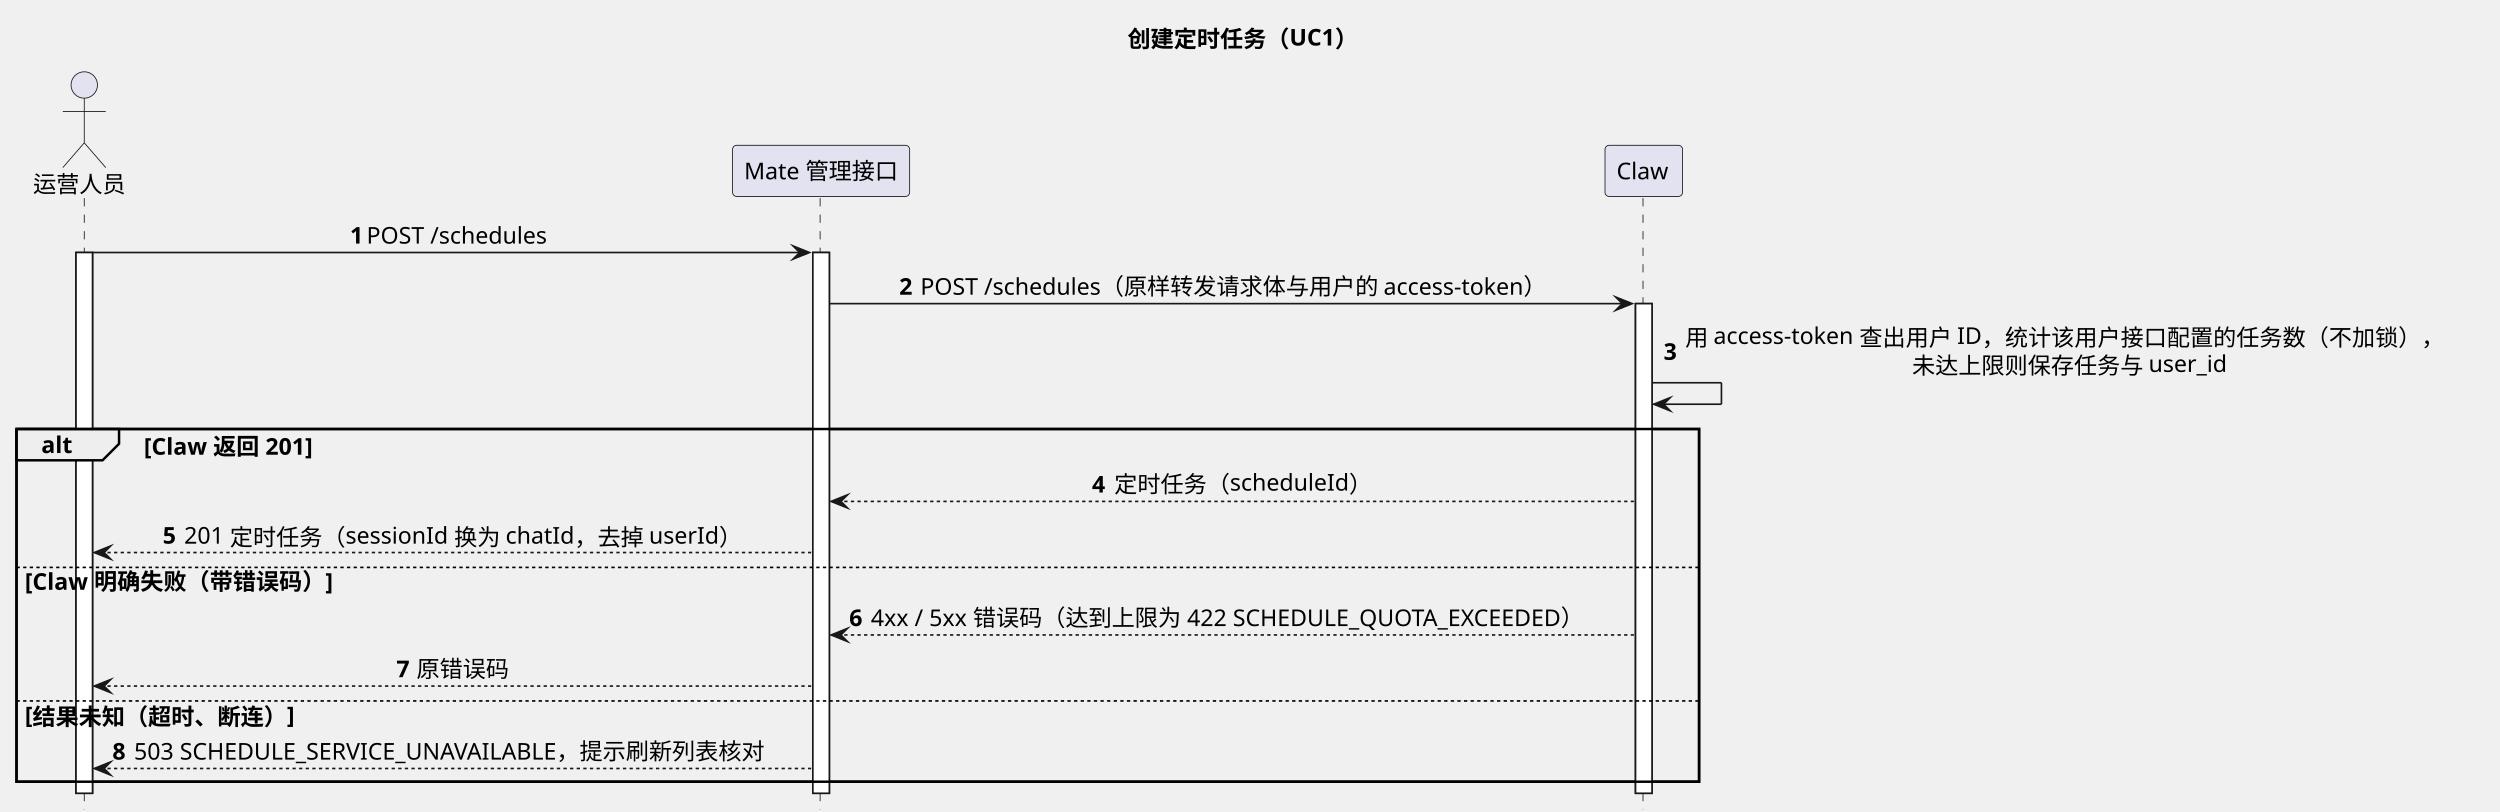
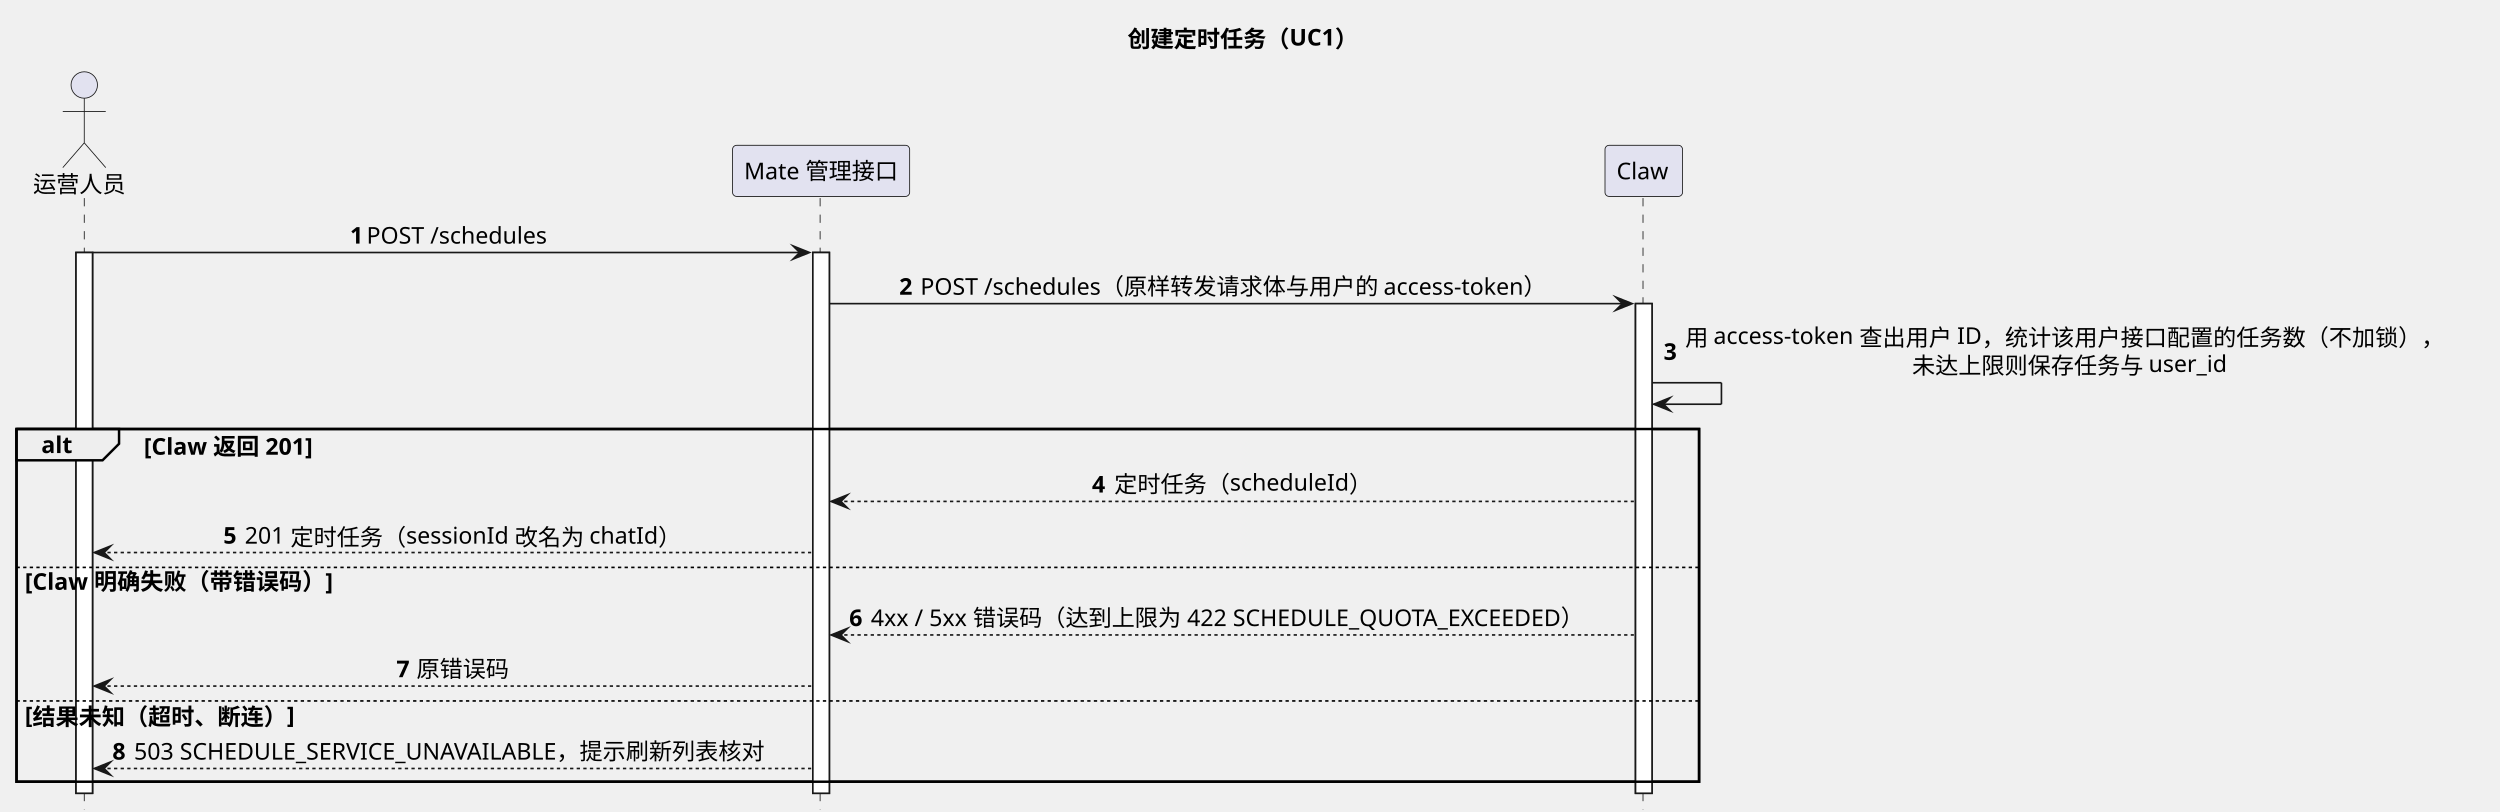
<svg xmlns="http://www.w3.org/2000/svg" contentStyleType="text/css" data-diagram-type="SEQUENCE" height="491px" preserveAspectRatio="none" style="width:1513px;height:491px;background:#FFFFFF;" version="1.1" viewBox="0 0 1513 491" width="1513px" zoomAndPan="magnify">
  <defs />
  <g>
-     <g class="title" data-source-line="51">
+     <g class="title" data-source-line="49">
      <text fill="#000000" font-family="sans-serif" font-size="14" font-weight="700" lengthAdjust="spacing" textLength="142.14" x="682.359" y="28.562">创建定时任务（UC1）</text>
    </g>
    <g>
      <rect fill="#FFFFFF" height="327.273" style="stroke:#181818;stroke-width:1;" width="10" x="46" y="152.818" />
    </g>
    <g>
      <rect fill="#FFFFFF" height="327.273" style="stroke:#181818;stroke-width:1;" width="10" x="491.928" y="152.818" />
    </g>
    <g>
      <rect fill="#FFFFFF" height="296.334" style="stroke:#181818;stroke-width:1;" width="10" x="989.815" y="183.758" />
    </g>
    <rect fill="none" height="213.455" style="stroke:#000000;stroke-width:1.5;" width="1018.283" x="10" y="259.637" />
-     <g class="participant-lifeline" data-entity-uid="part1" data-qualified-name="Operator" data-source-line="56" id="part1-lifeline">
+     <g class="participant-lifeline" data-entity-uid="part1" data-qualified-name="Operator" data-source-line="54" id="part1-lifeline">
      <g>
        <rect fill="#000000" fill-opacity="0" height="370.213" width="8" x="47" y="119.879" />
        <line style="stroke:#181818;stroke-width:0.5;stroke-dasharray:5,5;" x1="51" x2="51" y1="119.879" y2="490.092" />
      </g>
    </g>
-     <g class="participant-lifeline" data-entity-uid="part2" data-qualified-name="Mate" data-source-line="57" id="part2-lifeline">
+     <g class="participant-lifeline" data-entity-uid="part2" data-qualified-name="Mate" data-source-line="55" id="part2-lifeline">
      <g>
        <rect fill="#000000" fill-opacity="0" height="370.213" width="8" x="492.928" y="119.879" />
        <line style="stroke:#181818;stroke-width:0.5;stroke-dasharray:5,5;" x1="496.334" x2="496.334" y1="119.879" y2="490.092" />
      </g>
    </g>
-     <g class="participant-lifeline" data-entity-uid="part3" data-qualified-name="Claw" data-source-line="58" id="part3-lifeline">
+     <g class="participant-lifeline" data-entity-uid="part3" data-qualified-name="Claw" data-source-line="56" id="part3-lifeline">
      <g>
        <rect fill="#000000" fill-opacity="0" height="370.213" width="8" x="990.815" y="119.879" />
        <line style="stroke:#181818;stroke-width:0.5;stroke-dasharray:5,5;" x1="994.348" x2="994.348" y1="119.879" y2="490.092" />
      </g>
    </g>
-     <g class="participant participant-head" data-entity-uid="part1" data-qualified-name="Operator" data-source-line="56" id="part1-head">
+     <g class="participant participant-head" data-entity-uid="part1" data-qualified-name="Operator" data-source-line="54" id="part1-head">
      <text fill="#000000" font-family="sans-serif" font-size="14" lengthAdjust="spacing" textLength="56" x="20" y="116.502">运营人员</text>
      <ellipse cx="51" cy="51.44" fill="#E2E2F0" rx="8" ry="8" style="stroke:#181818;stroke-width:0.5;" />
      <path d="M51,59.44 L51,86.439 M38,67.439 L64,67.439 M51,86.439 L38,101.439 M51,86.439 L64,101.439" fill="none" style="stroke:#181818;stroke-width:0.5;" />
    </g>
-     <g class="participant participant-head" data-entity-uid="part2" data-qualified-name="Mate" data-source-line="57" id="part2-head">
+     <g class="participant participant-head" data-entity-uid="part2" data-qualified-name="Mate" data-source-line="55" id="part2-head">
      <rect fill="#E2E2F0" height="30.939" rx="2.5" ry="2.5" style="stroke:#181818;stroke-width:0.5;" width="107.188" x="443.334" y="87.939" />
      <text fill="#000000" font-family="sans-serif" font-size="14" lengthAdjust="spacing" textLength="93.188" x="450.334" y="108.502">Mate 管理接口</text>
    </g>
-     <g class="participant participant-head" data-entity-uid="part3" data-qualified-name="Claw" data-source-line="58" id="part3-head">
+     <g class="participant participant-head" data-entity-uid="part3" data-qualified-name="Claw" data-source-line="56" id="part3-head">
      <rect fill="#E2E2F0" height="30.939" rx="2.5" ry="2.5" style="stroke:#181818;stroke-width:0.5;" width="46.935" x="971.348" y="87.939" />
      <text fill="#000000" font-family="sans-serif" font-size="14" lengthAdjust="spacing" textLength="32.935" x="978.348" y="108.502">Claw</text>
    </g>
    <g>
      <rect fill="#FFFFFF" height="327.273" style="stroke:#181818;stroke-width:1;" width="10" x="46" y="152.818" />
    </g>
    <g>
      <rect fill="#FFFFFF" height="327.273" style="stroke:#181818;stroke-width:1;" width="10" x="491.928" y="152.818" />
    </g>
    <g>
      <rect fill="#FFFFFF" height="296.334" style="stroke:#181818;stroke-width:1;" width="10" x="989.815" y="183.758" />
    </g>
-     <g class="message" data-entity-1="part1" data-entity-2="part2" data-source-line="60" id="msg1">
+     <g class="message" data-entity-1="part1" data-entity-2="part2" data-source-line="58" id="msg1">
      <polygon fill="#181818" points="479.928,148.818,489.928,152.818,479.928,156.818,483.928,152.818" style="stroke:#181818;stroke-width:1;stroke-linejoin:miter;stroke-miterlimit:10;" />
      <line style="stroke:#181818;stroke-width:1;" x1="56" x2="485.928" y1="152.818" y2="152.818" />
      <text fill="#000000" font-family="sans-serif" font-size="14" font-weight="700" lengthAdjust="spacing" textLength="6.036" x="211.811" y="147.441">1</text>
      <text fill="#000000" font-family="sans-serif" font-size="14" lengthAdjust="spacing" textLength="114.269" x="221.847" y="147.441">POST /schedules</text>
    </g>
-     <g class="message" data-entity-1="part2" data-entity-2="part3" data-source-line="62" id="msg2">
+     <g class="message" data-entity-1="part2" data-entity-2="part3" data-source-line="60" id="msg2">
      <polygon fill="#181818" points="977.815,179.758,987.815,183.758,977.815,187.758,981.815,183.758" style="stroke:#181818;stroke-width:1;stroke-linejoin:miter;stroke-miterlimit:10;" />
      <line style="stroke:#181818;stroke-width:1;" x1="501.928" x2="983.815" y1="183.758" y2="183.758" />
      <text fill="#000000" font-family="sans-serif" font-size="14" font-weight="700" lengthAdjust="spacing" textLength="8.818" x="544.194" y="178.381">2</text>
      <text fill="#000000" font-family="sans-serif" font-size="14" lengthAdjust="spacing" textLength="390.537" x="557.012" y="178.381">POST /schedules（原样转发请求体与用户的 access-token）</text>
    </g>
-     <g class="message" data-entity-1="part3" data-entity-2="part3" data-source-line="63" id="msg3">
+     <g class="message" data-entity-1="part3" data-entity-2="part3" data-source-line="61" id="msg3">
      <line style="stroke:#181818;stroke-width:1;" x1="999.815" x2="1041.815" y1="231.637" y2="231.637" />
      <line style="stroke:#181818;stroke-width:1;" x1="1041.815" x2="1041.815" y1="231.637" y2="244.637" />
      <line style="stroke:#181818;stroke-width:1;" x1="1000.815" x2="1041.815" y1="244.637" y2="244.637" />
      <polygon fill="#181818" points="1010.815,240.637,1000.815,244.637,1010.815,248.637,1006.815,244.637" style="stroke:#181818;stroke-width:1;stroke-linejoin:miter;stroke-miterlimit:10;" />
      <text fill="#000000" font-family="sans-serif" font-size="14" font-weight="700" lengthAdjust="spacing" textLength="9.037" x="1006.815" y="217.79">3</text>
      <text fill="#000000" font-family="sans-serif" font-size="14" lengthAdjust="spacing" textLength="466.006" x="1019.852" y="209.32">用 access-token 查出用户 ID，统计该用户接口配置的任务数（不加锁），</text>
      <text fill="#000000" font-family="sans-serif" font-size="14" lengthAdjust="spacing" textLength="191.386" x="1157.163" y="226.26">未达上限则保存任务与 user_id</text>
    </g>
    <path d="M10,259.637 L72.049,259.637 L72.049,268.576 L62.049,278.576 L10,278.576 L10,259.637" fill="#EEEEEE" style="stroke:#000000;stroke-width:1.5;" />
    <rect fill="none" height="213.455" style="stroke:#000000;stroke-width:1.5;" width="1018.283" x="10" y="259.637" />
    <text fill="#000000" font-family="sans-serif" font-size="14" font-weight="700" lengthAdjust="spacing" textLength="17.049" x="25" y="274.199">alt</text>
    <text fill="#000000" font-family="sans-serif" font-size="14" font-weight="700" lengthAdjust="spacing" textLength="104.535" x="87.049" y="275.199">[Claw 返回 201]</text>
-     <g class="message" data-entity-1="part3" data-entity-2="part2" data-source-line="65" id="msg4">
+     <g class="message" data-entity-1="part3" data-entity-2="part2" data-source-line="63" id="msg4">
      <polygon fill="#181818" points="512.928,299.455,502.928,303.455,512.928,307.455,508.928,303.455" style="stroke:#181818;stroke-width:1;stroke-linejoin:miter;stroke-miterlimit:10;" />
      <line style="stroke:#181818;stroke-width:1;stroke-dasharray:2,2;" x1="506.928" x2="988.815" y1="303.455" y2="303.455" />
      <text fill="#000000" font-family="sans-serif" font-size="14" font-weight="700" lengthAdjust="spacing" textLength="9.468" x="660.856" y="298.078">4</text>
      <text fill="#000000" font-family="sans-serif" font-size="14" lengthAdjust="spacing" textLength="156.564" x="674.324" y="298.078">定时任务（scheduleId）</text>
    </g>
-     <g class="message" data-entity-1="part2" data-entity-2="part1" data-source-line="66" id="msg5">
+     <g class="message" data-entity-1="part2" data-entity-2="part1" data-source-line="64" id="msg5">
      <polygon fill="#181818" points="67,330.394,57,334.394,67,338.394,63,334.394" style="stroke:#181818;stroke-width:1;stroke-linejoin:miter;stroke-miterlimit:10;" />
      <line style="stroke:#181818;stroke-width:1;stroke-dasharray:2,2;" x1="61" x2="490.928" y1="334.394" y2="334.394" />
-       <text fill="#000000" font-family="sans-serif" font-size="14" font-weight="700" lengthAdjust="spacing" textLength="8.948" x="98.481" y="329.018">5</text>
-       <text fill="#000000" font-family="sans-serif" font-size="14" lengthAdjust="spacing" textLength="338.017" x="111.43" y="329.018">201 定时任务（sessionId 换为 chatId，去掉 userId）</text>
+       <text fill="#000000" font-family="sans-serif" font-size="14" font-weight="700" lengthAdjust="spacing" textLength="8.948" x="135.167" y="329.018">5</text>
+       <text fill="#000000" font-family="sans-serif" font-size="14" lengthAdjust="spacing" textLength="264.647" x="148.115" y="329.018">201 定时任务（sessionId 改名为 chatId）</text>
    </g>
    <line style="stroke:#000000;stroke-width:1;stroke-dasharray:2,2;" x1="10" x2="1028.283" y1="343.394" y2="343.394" />
    <text fill="#000000" font-family="sans-serif" font-size="14" font-weight="700" lengthAdjust="spacing" textLength="192.425" x="15" y="356.957">[Claw 明确失败（带错误码）]</text>
-     <g class="message" data-entity-1="part3" data-entity-2="part2" data-source-line="68" id="msg6">
+     <g class="message" data-entity-1="part3" data-entity-2="part2" data-source-line="66" id="msg6">
      <polygon fill="#181818" points="512.928,380.273,502.928,384.273,512.928,388.273,508.928,384.273" style="stroke:#181818;stroke-width:1;stroke-linejoin:miter;stroke-miterlimit:10;" />
      <line style="stroke:#181818;stroke-width:1;stroke-dasharray:2,2;" x1="506.928" x2="988.815" y1="384.273" y2="384.273" />
      <text fill="#000000" font-family="sans-serif" font-size="14" font-weight="700" lengthAdjust="spacing" textLength="9.092" x="513.928" y="378.897">6</text>
      <text fill="#000000" font-family="sans-serif" font-size="14" lengthAdjust="spacing" textLength="450.796" x="527.019" y="378.897">4xx / 5xx 错误码（达到上限为 422 SCHEDULE_QUOTA_EXCEEDED）</text>
    </g>
-     <g class="message" data-entity-1="part2" data-entity-2="part1" data-source-line="69" id="msg7">
+     <g class="message" data-entity-1="part2" data-entity-2="part1" data-source-line="67" id="msg7">
      <polygon fill="#181818" points="67,411.213,57,415.213,67,419.213,63,415.213" style="stroke:#181818;stroke-width:1;stroke-linejoin:miter;stroke-miterlimit:10;" />
      <line style="stroke:#181818;stroke-width:1;stroke-dasharray:2,2;" x1="61" x2="490.928" y1="415.213" y2="415.213" />
      <text fill="#000000" font-family="sans-serif" font-size="14" font-weight="700" lengthAdjust="spacing" textLength="8.142" x="239.893" y="409.836">7</text>
      <text fill="#000000" font-family="sans-serif" font-size="14" lengthAdjust="spacing" textLength="56" x="252.035" y="409.836">原错误码</text>
    </g>
    <line style="stroke:#000000;stroke-width:1;stroke-dasharray:2,2;" x1="10" x2="1028.283" y1="424.213" y2="424.213" />
    <text fill="#000000" font-family="sans-serif" font-size="14" font-weight="700" lengthAdjust="spacing" textLength="169.367" x="15" y="437.775">[结果未知（超时、断连）]</text>
-     <g class="message" data-entity-1="part2" data-entity-2="part1" data-source-line="71" id="msg8">
+     <g class="message" data-entity-1="part2" data-entity-2="part1" data-source-line="69" id="msg8">
      <polygon fill="#181818" points="67,461.092,57,465.092,67,469.092,63,465.092" style="stroke:#181818;stroke-width:1;stroke-linejoin:miter;stroke-miterlimit:10;" />
      <line style="stroke:#181818;stroke-width:1;stroke-dasharray:2,2;" x1="61" x2="490.928" y1="465.092" y2="465.092" />
      <text fill="#000000" font-family="sans-serif" font-size="14" font-weight="700" lengthAdjust="spacing" textLength="9.112" x="68" y="459.715">8</text>
      <text fill="#000000" font-family="sans-serif" font-size="14" lengthAdjust="spacing" textLength="398.815" x="81.112" y="459.715">503 SCHEDULE_SERVICE_UNAVAILABLE，提示刷新列表核对</text>
    </g>
  </g>
</svg>
